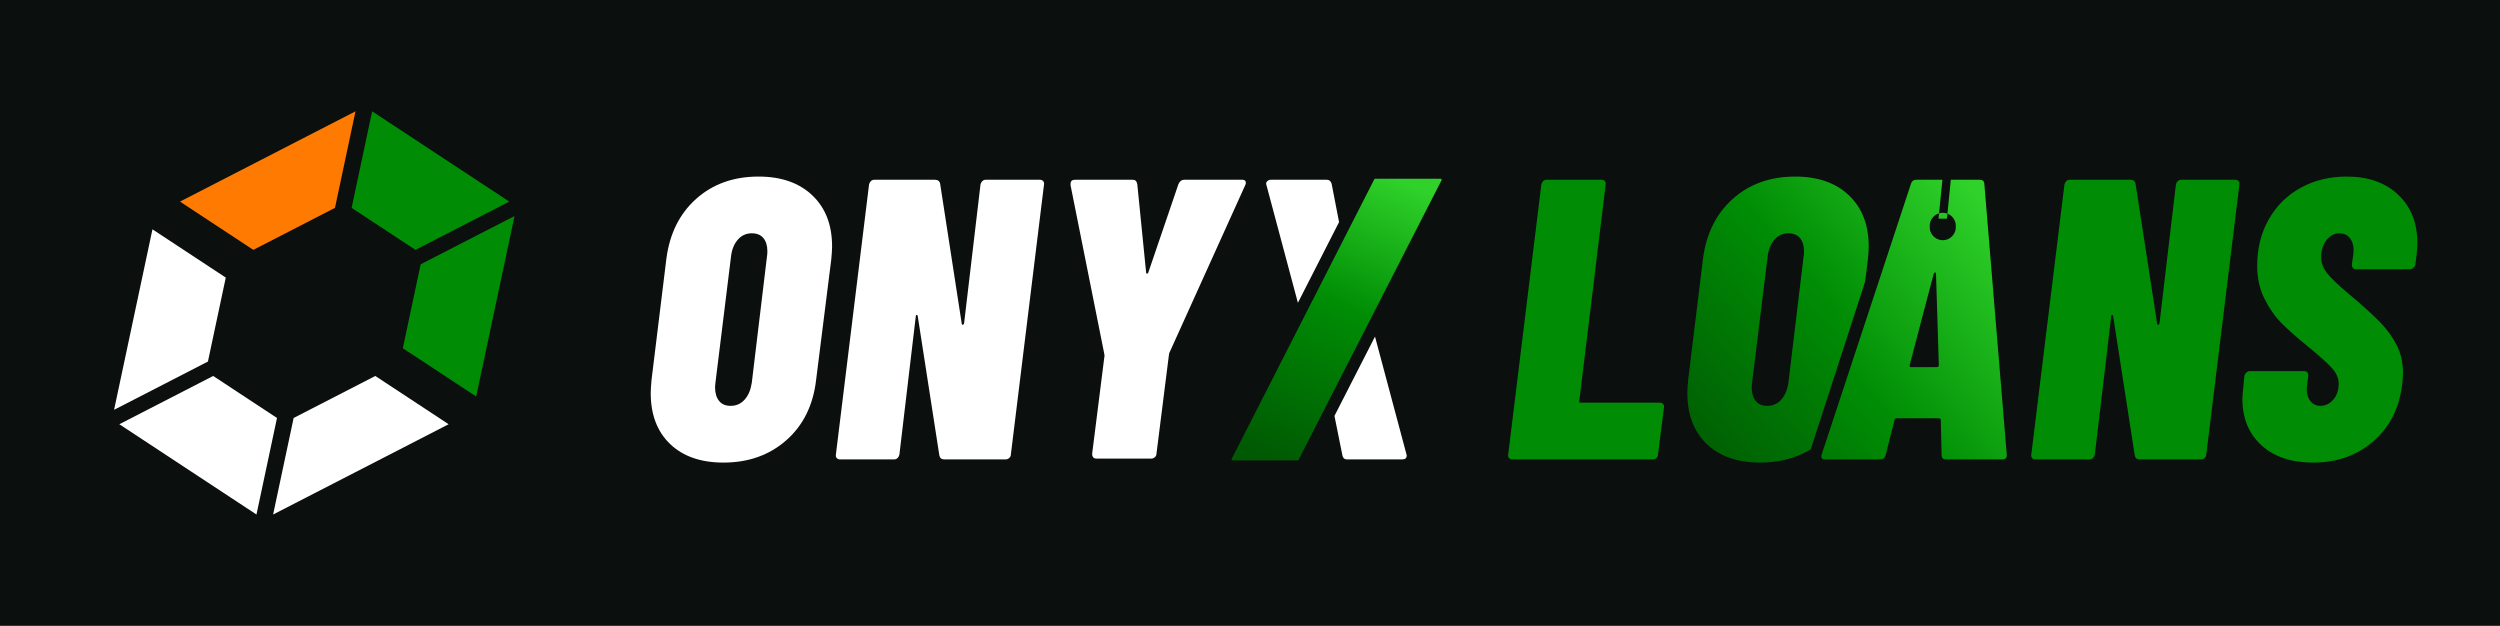
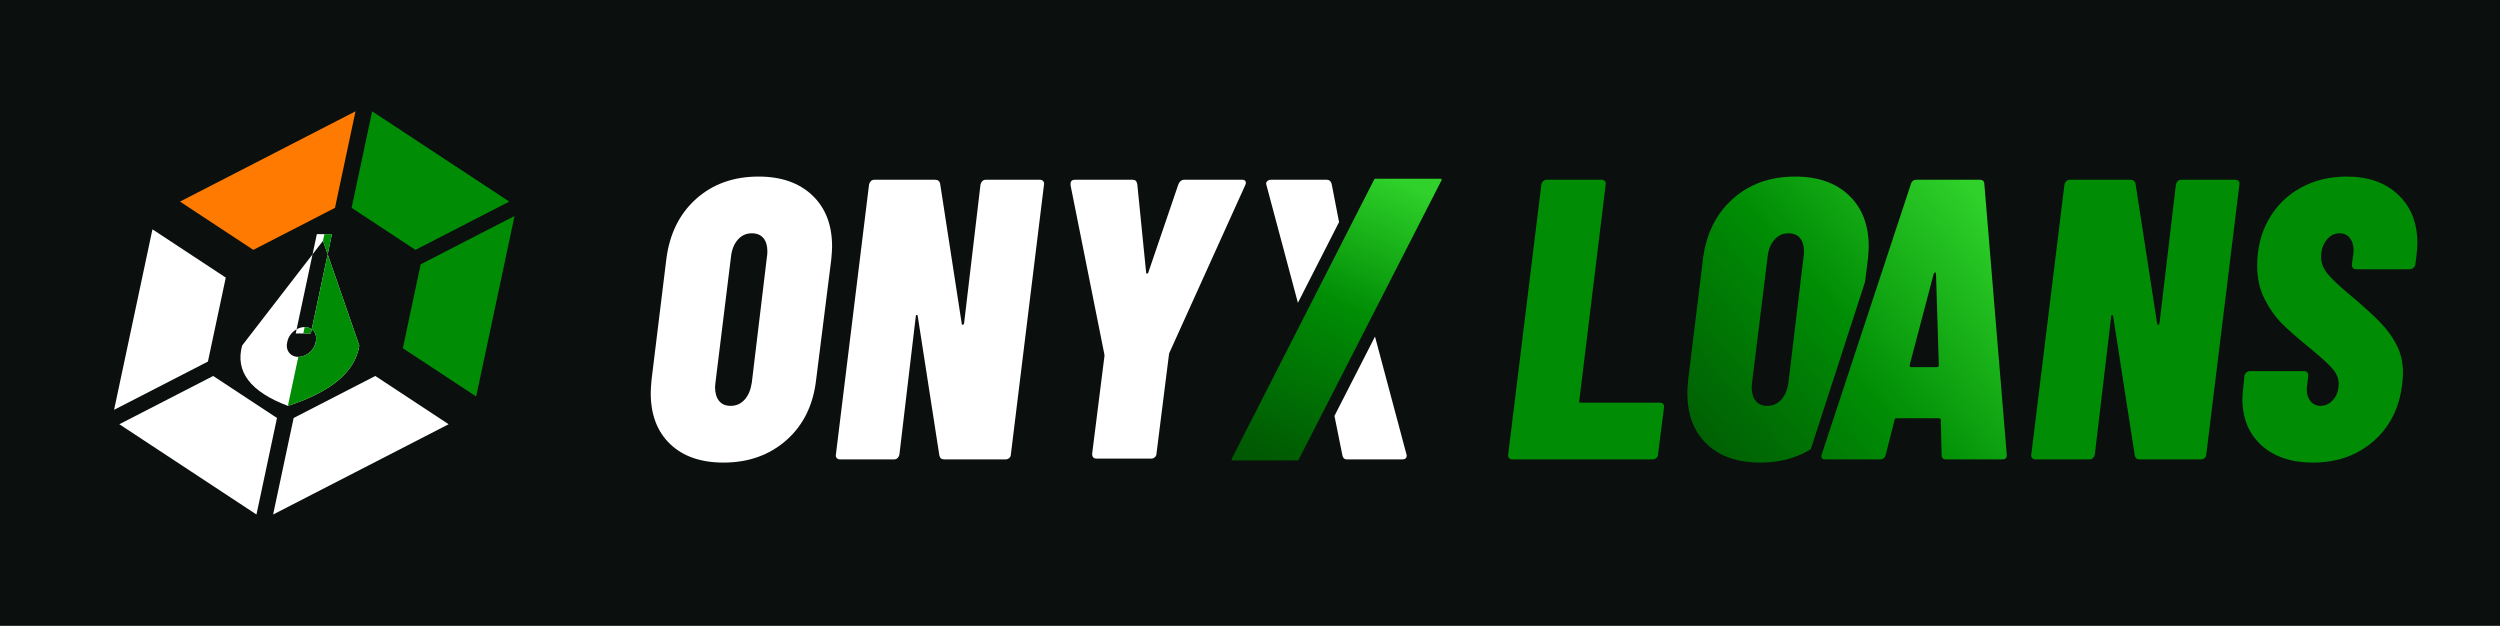
<svg xmlns="http://www.w3.org/2000/svg" viewBox="0 0 751 188" width="751" height="188">
  <rect width="751" height="188" rx="0" fill="#0B0F0D" />
  <g transform="translate(24,24)">
    <g transform="translate(0,4)">
      <g transform="matrix(1 0 -0.2126 1 14.45 0)">
        <polygon points="74.50,5.44 121.46,32.56 96.35,47.06 74.50,34.44" fill="#008D05" />
        <polygon points="123.96,36.89 123.96,91.11 98.85,76.61 98.85,51.39" fill="#008D05" />
        <polygon points="117.46,99.44 70.50,126.56 70.50,97.56 92.35,84.94" fill="#FFFFFF" />
        <polygon points="65.50,126.56 18.54,99.44 43.65,84.94 65.50,97.56" fill="#FFFFFF" />
        <polygon points="16.04,95.11 16.04,40.89 41.15,55.39 41.15,80.61" fill="#FFFFFF" />
        <polygon points="22.54,32.56 69.50,5.44 69.50,34.44 47.65,47.06" fill="#FF7A00" />
+         <path d="M68.00 44.34 L85.60 75.80 Q86.30 87.53 68.00 93.93 Q49.70 87.53 50.40 75.80 Z M72.27 74.73 a4.27 4.27 0 1 1 -8.53 0 a4.27 4.27 0 1 1 8.53 0 Z M65.73 42.34 L65.73 72.17 L70.27 72.17 L70.27 42.34 Z" fill="#FFFFFF" fill-rule="evenodd" />
+         <clipPath id="u9">
+           <rect x="68.00" y="39.34" width="35.19" height="58.65" />
+         </clipPath>
+         <path d="M68.00 44.34 L85.60 75.80 Q86.30 87.53 68.00 93.93 Q49.70 87.53 50.40 75.80 Z M72.27 74.73 a4.27 4.27 0 1 1 -8.53 0 a4.27 4.27 0 1 1 8.53 0 Z M65.73 42.34 L65.73 72.17 L70.27 72.17 L70.27 42.34 Z" fill="#008D05" fill-rule="evenodd" clip-path="url(#u9)" />
      </g>
    </g>
    <path d="M171.48 94.08Q171.48 92.76 171.72 90.12L176.16 53.88Q177.6 42.48 185.1 35.76Q192.6 29.04 203.88 29.04Q214.08 29.04 220.02 34.68Q225.96 40.32 225.96 50.04Q225.96 51.24 225.72 53.88L221.16 90.12Q219.84 101.52 212.22 108.24Q204.6 114.96 193.32 114.96Q183.12 114.96 177.3 109.38Q171.48 103.8 171.48 94.08ZM201.84 90.96 206.4 53.04Q206.52 52.44 206.52 51.48Q206.52 48.96 205.32 47.52Q204.12 46.08 201.84 46.08Q199.32 46.08 197.64 48.0Q195.96 49.92 195.6 53.04L190.92 90.96L190.8 92.28Q190.8 94.92 192.0 96.42Q193.2 97.92 195.48 97.92Q198.0 97.92 199.68 96.06Q201.36 94.2 201.84 90.96Z" fill="#FFFFFF" />
    <path d="M272.1 30.0H288.42Q289.02 30.0 289.38 30.42Q289.74 30.84 289.62 31.44L279.66 112.56Q279.66 113.16 279.18 113.58Q278.7 114.0 278.1 114.0H259.62Q258.42 114.0 258.18 112.8L251.7 71.04Q251.7 70.68 251.4 70.62Q251.1 70.56 251.1 71.04L246.18 112.56Q246.06 113.16 245.64 113.58Q245.22 114.0 244.62 114.0H228.3Q227.7 114.0 227.34 113.58Q226.98 113.16 227.1 112.56L237.06 31.44Q237.18 30.84 237.6 30.42Q238.02 30.0 238.62 30.0H256.86Q258.18 30.0 258.42 31.2L264.9 73.2Q264.9 73.56 265.2 73.56Q265.5 73.56 265.62 73.08L270.54 31.44Q270.66 30.84 271.08 30.42Q271.5 30.0 272.1 30.0Z" fill="#FFFFFF" />
    <path d="M304.08 112.32 307.8 82.8 307.68 82.08 297.6 31.68V31.2Q297.6 30.0 298.92 30.0H316.32Q317.4 30.0 317.64 31.32L320.28 57.72Q320.28 58.2 320.58 58.2Q320.88 58.2 321.0 57.72L330.0 31.32Q330.6 30.0 331.68 30.0H349.2Q349.92 30.0 350.16 30.48Q350.4 30.96 350.04 31.68L327.24 82.08L327.12 82.8L323.4 112.32Q323.4 112.92 322.92 113.34Q322.44 113.76 321.84 113.76H305.4Q304.08 113.76 304.08 112.32Z" fill="#FFFFFF" />
-     <clipPath id="u10">
+     <clipPath id="u12">
      <path clip-rule="evenodd" d="M296.4 -20.0 H458.7 V164.0 H296.4 Z M337.62,122.40 L365.90,122.40 L417.42,21.60 L389.02,21.60 Z" />
    </clipPath>
-     <path d="M346.62 112.32 367.14 72.36Q367.26 72.0 367.14 71.64L356.46 31.68L356.34 31.2Q356.34 30.72 356.76 30.36Q357.18 30.0 357.78 30.0H374.58Q375.66 30.0 376.02 31.2L379.86 51Q379.86 51.48 380.16 51.48Q380.46 51.48 380.58 51L389.1 31.2Q389.7 30.0 390.78 30.0H407.58Q408.42 30.0 408.6 30.48Q408.78 30.96 408.42 31.68L387.9 71.64L387.78 72.36L398.46 112.32L398.58 112.8Q398.58 114.0 397.26 114.0H380.58Q379.5 114.0 379.26 112.8L375.3 93.12Q375.3 92.64 375.06 92.7Q374.82 92.76 374.7 93.12L365.82 112.8Q365.46 114.0 364.14 114.0H347.46Q346.62 114.0 346.44 113.52Q346.26 113.04 346.62 112.32Z" fill="#FFFFFF" clip-path="url(#u10)" />
-     <linearGradient id="u9" gradientUnits="userSpaceOnUse" x1="359.1" y1="114.0" x2="395.9" y2="30.0">
+     <path d="M346.62 112.32 367.14 72.36Q367.26 72.0 367.14 71.64L356.46 31.68L356.34 31.2Q356.34 30.72 356.76 30.36Q357.18 30.0 357.78 30.0H374.58Q375.66 30.0 376.02 31.2L379.86 51Q379.86 51.48 380.16 51.48Q380.46 51.48 380.58 51L389.1 31.2Q389.7 30.0 390.78 30.0H407.58Q408.42 30.0 408.6 30.48Q408.78 30.96 408.42 31.68L387.9 71.64L387.78 72.36L398.46 112.32L398.58 112.8Q398.58 114.0 397.26 114.0H380.58Q379.5 114.0 379.26 112.8L375.3 93.12Q375.3 92.64 375.06 92.7Q374.82 92.76 374.7 93.12L365.82 112.8Q365.46 114.0 364.14 114.0H347.46Q346.62 114.0 346.44 113.52Q346.26 113.04 346.62 112.32Z" fill="#FFFFFF" clip-path="url(#u12)" />
+     <linearGradient id="u11" gradientUnits="userSpaceOnUse" x1="359.1" y1="114.0" x2="395.9" y2="30.0">
      <stop offset="0.0" stop-color="#005A03" />
      <stop offset="0.55" stop-color="#008D05" />
      <stop offset="1.0" stop-color="#2FD12A" />
    </linearGradient>
-     <polygon points="346.26,114.00 365.82,114.00 408.78,30.00 389.10,30.00" fill="url(#u9)" stroke="url(#u9)" stroke-width="0.6" stroke-linejoin="round" />
+     <polygon points="346.26,114.00 365.82,114.00 408.78,30.00 389.10,30.00" fill="url(#u11)" stroke="url(#u11)" stroke-width="0.6" stroke-linejoin="round" />
    <path d="M429.06 112.56 439.02 31.44Q439.14 30.84 439.56 30.42Q439.98 30.0 440.58 30.0H457.14Q457.74 30.0 458.1 30.42Q458.46 30.84 458.34 31.44L450.42 96.36Q450.18 96.96 450.9 96.96H474.66Q475.26 96.96 475.62 97.38Q475.98 97.8 475.86 98.4L474.06 112.56Q474.06 113.16 473.58 113.58Q473.1 114.0 472.5 114.0H430.26Q429.66 114.0 429.3 113.58Q428.94 113.16 429.06 112.56Z" fill="#008D05" />
-     <linearGradient id="u13" gradientUnits="userSpaceOnUse" x1="482.9" y1="115.0" x2="578.8" y2="30.0">
+     <linearGradient id="u15" gradientUnits="userSpaceOnUse" x1="482.9" y1="115.0" x2="578.8" y2="30.0">
      <stop offset="0" stop-color="#005A03" />
      <stop offset="0.5" stop-color="#008D05" />
      <stop offset="1" stop-color="#2FD12A" />
    </linearGradient>
-     <clipPath id="u11">
+     <clipPath id="u13">
      <path clip-rule="evenodd" d="M422.9 -31.0 H597.4 V175.0 H422.9 Z M516.24,122.40 L543.55,122.40 L567.60,21.60 L548.93,21.60 Z" />
    </clipPath>
-     <clipPath id="u12">
+     <clipPath id="u14">
      <path clip-rule="evenodd" d="M463.1 -30.0 H638.8 V174.0 H463.1 Z M558.34,27.00 L563.78,27.00 L560.30,59.34 L554.86,59.34 Z" />
    </clipPath>
-     <path d="M482.88 94.08Q482.88 92.76 483.12 90.12L487.56 53.88Q489.0 42.48 496.5 35.76Q504.0 29.04 515.28 29.04Q525.48 29.04 531.42 34.68Q537.36 40.32 537.36 50.04Q537.36 51.24 537.12 53.88L532.56 90.12Q531.24 101.52 523.62 108.24Q516.0 114.96 504.72 114.96Q494.52 114.96 488.7 109.38Q482.88 103.8 482.88 94.08ZM513.24 90.96 517.8 53.04Q517.92 52.44 517.92 51.48Q517.92 48.96 516.72 47.52Q515.52 46.08 513.24 46.08Q510.72 46.08 509.04 48.0Q507.36 49.92 507.0 53.04L502.32 90.96L502.2 92.28Q502.2 94.92 503.4 96.42Q504.6 97.92 506.88 97.92Q509.4 97.92 511.08 96.06Q512.76 94.2 513.24 90.96Z" fill="url(#u13)" clip-path="url(#u11)" />
-     <clipPath id="u14">
-       <path clip-rule="evenodd" d="M476.1 -30.0 H651.8 V174.0 H476.1 Z M572.76,27.00 L571.29,41.69 L573.82,41.69 L575.28,27.00 Z M576.48 44.04 a3.92 3.92 0 1 0 -7.83 0 a3.92 3.92 0 1 0 7.83 0 Z" />
-     </clipPath>
+     <path d="M482.88 94.08Q482.88 92.76 483.12 90.12L487.56 53.88Q489.0 42.48 496.5 35.76Q504.0 29.04 515.28 29.04Q525.48 29.04 531.42 34.68Q537.36 40.32 537.36 50.04Q537.36 51.24 537.12 53.88L532.56 90.12Q531.24 101.52 523.62 108.24Q516.0 114.96 504.72 114.96Q494.52 114.96 488.7 109.38Q482.88 103.8 482.88 94.08ZM513.24 90.96 517.8 53.04Q517.92 52.44 517.92 51.48Q517.92 48.96 516.72 47.52Q515.52 46.08 513.24 46.08Q510.72 46.08 509.04 48.0Q507.36 49.92 507.0 53.04L502.32 90.96L502.2 92.28Q502.2 94.92 503.4 96.42Q504.6 97.92 506.88 97.92Q509.4 97.92 511.08 96.06Q512.76 94.2 513.24 90.96Z" fill="url(#u15)" clip-path="url(#u13)" />
    <g transform="translate(-12.96,0)">
-       <path d="M572.22 112.68 571.98 102.24Q572.1 102.0 571.86 101.82Q571.62 101.64 571.38 101.64H558.78Q558.06 101.64 558.06 102.24L555.42 112.68Q555.06 114.0 553.74 114.0H537.18Q535.74 114.0 536.22 112.44L562.98 31.32Q563.34 30.0 564.66 30.0H583.62Q585.06 30.0 585.06 31.32L591.78 112.44V112.8Q591.78 114.0 590.46 114.0H573.54Q572.22 114.0 572.22 112.68ZM562.98 86.28H570.78Q571.38 86.28 571.38 85.68L570.54 58.32Q570.54 57.84 570.3 57.84Q570.06 57.84 569.82 58.32L562.62 85.68Q562.62 86.28 562.98 86.28Z" fill="url(#u13)" clip-path="url(#u14)" />
+       <path d="M572.22 112.68 571.98 102.24Q572.1 102.0 571.86 101.82Q571.62 101.64 571.38 101.64H558.78Q558.06 101.64 558.06 102.24L555.42 112.68Q555.06 114.0 553.74 114.0H537.18Q535.74 114.0 536.22 112.44L562.98 31.32Q563.34 30.0 564.66 30.0H583.62Q585.06 30.0 585.06 31.32L591.78 112.44V112.8Q591.78 114.0 590.46 114.0H573.54Q572.22 114.0 572.22 112.68ZM562.98 86.28H570.78Q571.38 86.28 571.38 85.68L570.54 58.32Q570.54 57.84 570.3 57.84Q570.06 57.84 569.82 58.32L562.62 85.68Q562.62 86.28 562.98 86.28Z" fill="url(#u15)" />
    </g>
    <g transform="translate(-12.96,0)">
      <path d="M644.16 30.0H660.48Q661.08 30.0 661.44 30.42Q661.8 30.84 661.68 31.44L651.72 112.56Q651.72 113.16 651.24 113.58Q650.76 114.0 650.16 114.0H631.68Q630.48 114.0 630.24 112.8L623.76 71.04Q623.76 70.68 623.46 70.62Q623.16 70.56 623.16 71.04L618.24 112.56Q618.12 113.16 617.7 113.58Q617.28 114.0 616.68 114.0H600.36Q599.76 114.0 599.4 113.58Q599.04 113.16 599.16 112.56L609.12 31.44Q609.24 30.84 609.66 30.42Q610.08 30.0 610.68 30.0H628.92Q630.24 30.0 630.48 31.2L636.96 73.2Q636.96 73.56 637.26 73.56Q637.56 73.56 637.68 73.08L642.6 31.44Q642.72 30.84 643.14 30.42Q643.56 30.0 644.16 30.0Z" fill="#008D05" />
      <path d="M662.58 95.88Q662.58 94.8 662.82 92.64L663.18 88.92Q663.3 88.32 663.78 87.9Q664.26 87.48 664.86 87.48H681.06Q682.38 87.48 682.38 88.92L682.02 91.68L681.9 92.88Q681.9 95.16 683.04 96.54Q684.18 97.92 685.98 97.92Q688.26 97.92 689.88 96.06Q691.5 94.2 691.5 91.2Q691.5 88.92 689.64 86.76Q687.78 84.6 682.5 80.28Q677.46 76.2 674.46 73.2Q671.46 70.2 669.24 65.82Q667.02 61.44 667.02 55.8Q667.02 48.0 670.5 41.88Q673.98 35.76 680.1 32.4Q686.22 29.04 693.9 29.04Q703.62 29.04 709.38 34.5Q715.14 39.96 715.14 49.08Q715.14 50.16 714.9 52.56L714.54 55.44Q714.42 56.04 713.94 56.46Q713.46 56.88 712.86 56.88H696.78Q695.46 56.88 695.46 55.44L695.94 52.08Q696.18 49.44 695.04 47.76Q693.9 46.08 691.74 46.08Q689.46 46.08 687.84 48.12Q686.22 50.16 686.22 53.28Q686.22 55.8 688.08 58.14Q689.94 60.48 694.86 64.56Q700.98 69.72 704.04 72.9Q707.1 76.08 708.96 79.74Q710.82 83.4 710.82 88.08Q710.82 89.04 710.58 91.44Q709.26 102.24 701.88 108.6Q694.5 114.96 683.82 114.96Q673.98 114.96 668.28 109.74Q662.58 104.52 662.58 95.88Z" fill="#008D05" />
    </g>
  </g>
</svg>
